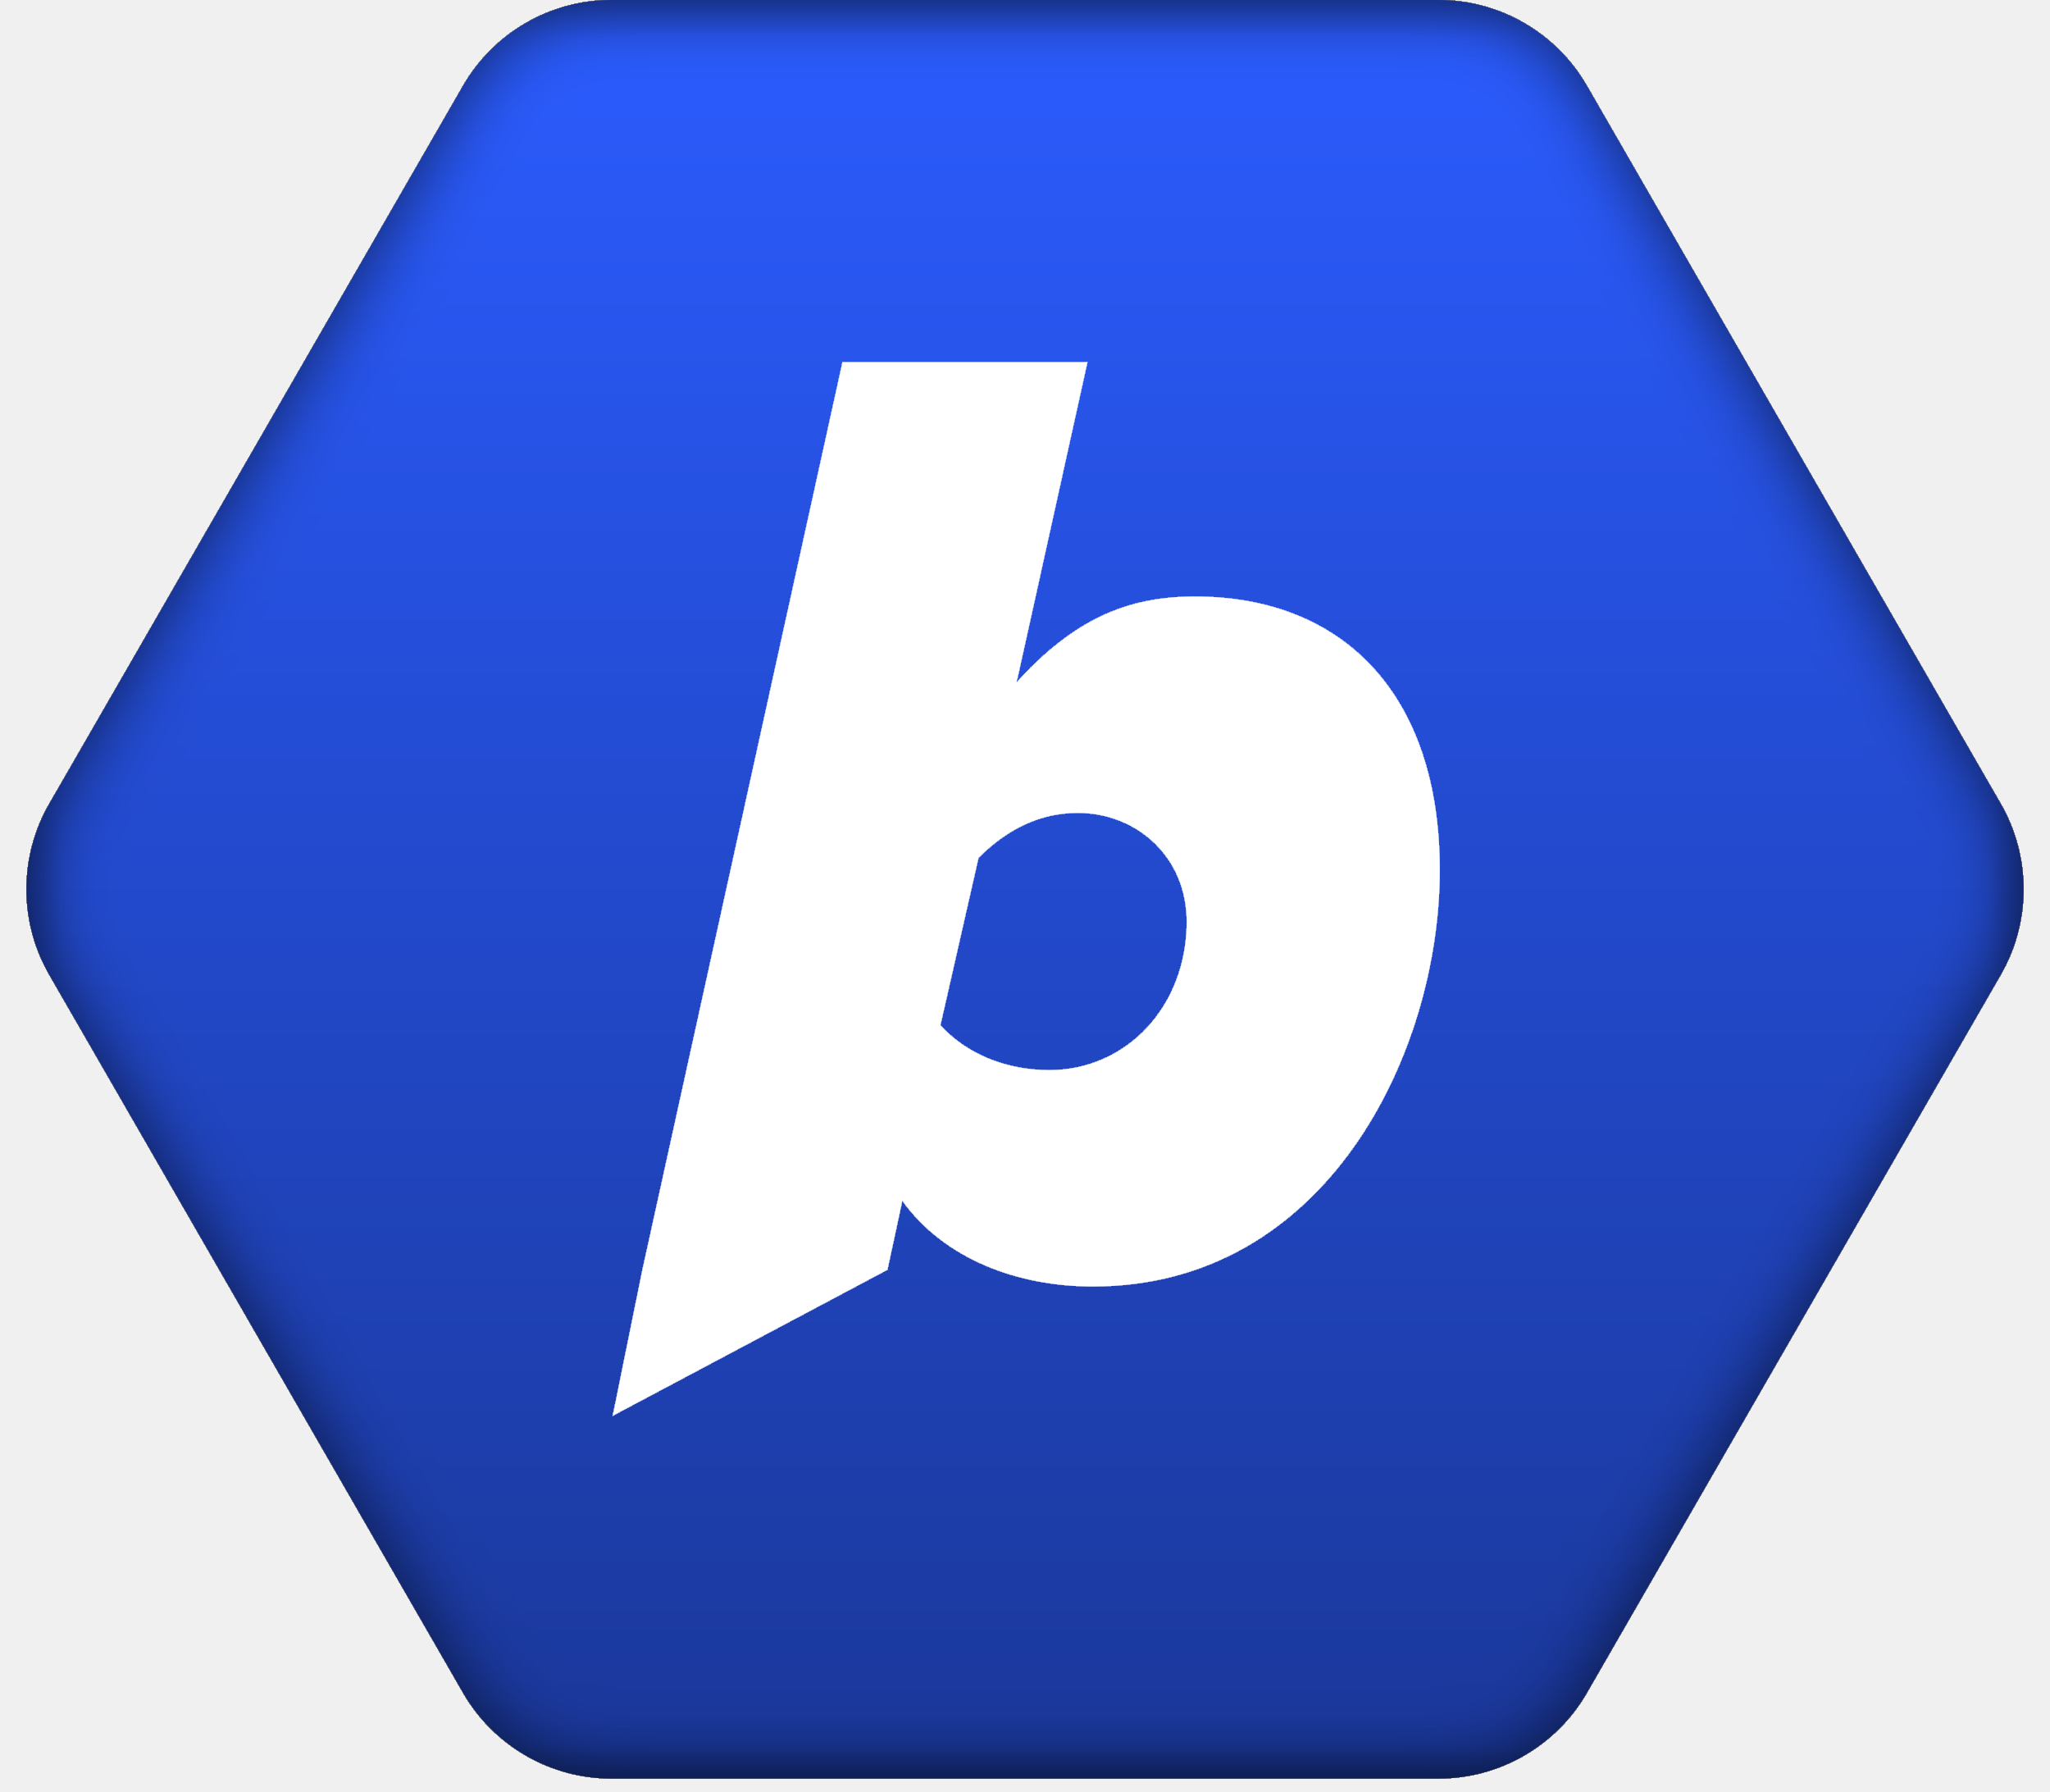
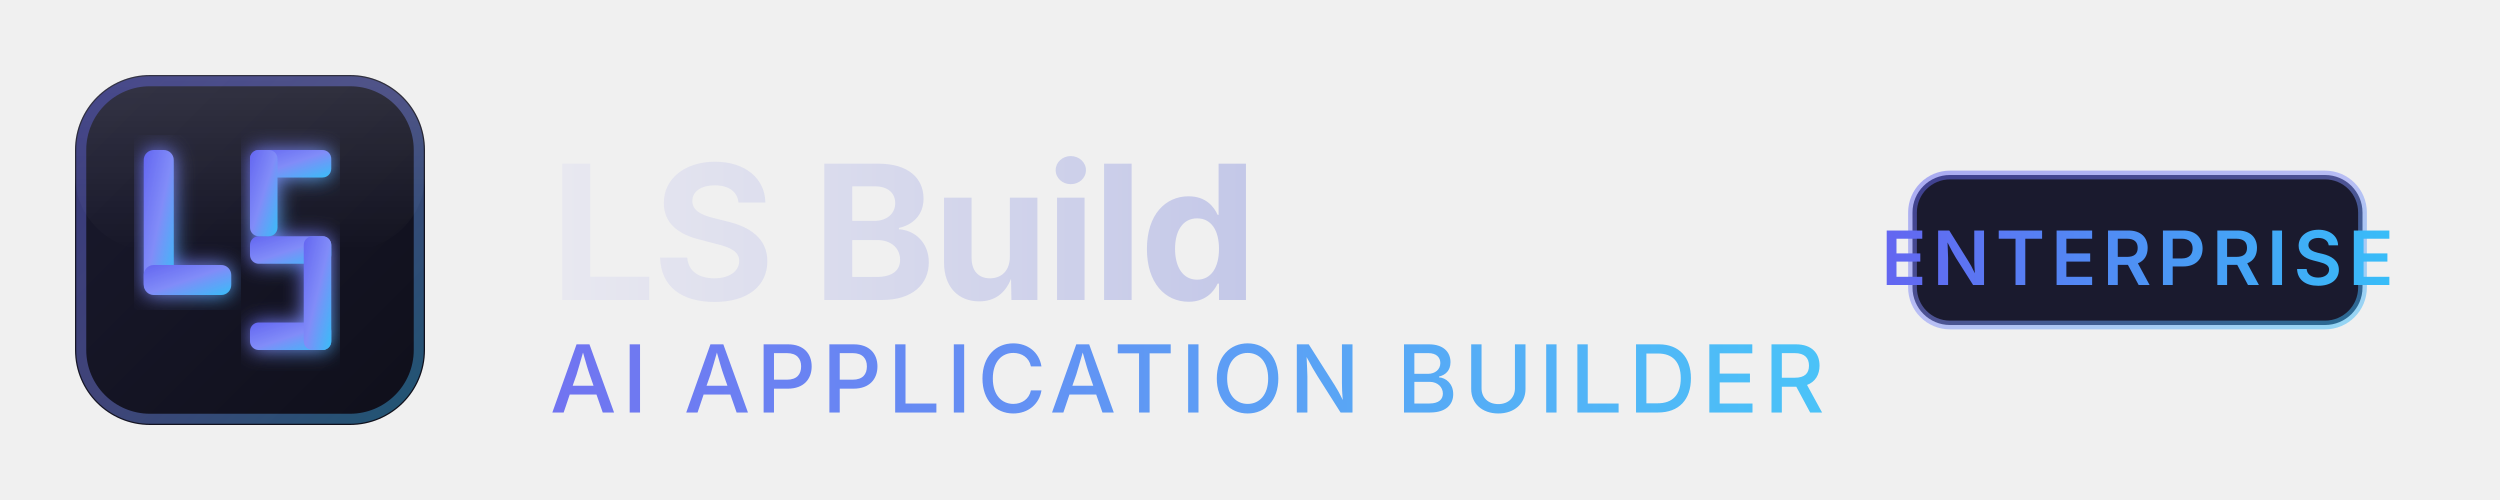
- <svg xmlns="http://www.w3.org/2000/svg" width="95" height="83" fill="none">
-   <g filter="url(#a)">
-     <path fill="url(#b)" d="M66.657 0H28.343a7.948 7.948 0 0 0-6.887 3.979L2.288 37.235a7.948 7.948 0 0 0 0 7.938L21.456 78.43a7.948 7.948 0 0 0 6.887 3.979h38.314a7.948 7.948 0 0 0 6.886-3.98l19.17-33.256a7.948 7.948 0 0 0 0-7.938L73.542 3.98A7.948 7.948 0 0 0 66.657 0Z" />
+ <svg xmlns="http://www.w3.org/2000/svg" viewBox="0 0 200 40" width="200" height="40">
+   <defs>
+     <linearGradient id="iconBg" x1="0%" y1="0%" x2="100%" y2="100%">
+       <stop offset="0%" stop-color="#1a1a2e" />
+       <stop offset="100%" stop-color="#0f0f1a" />
+     </linearGradient>
+     <linearGradient id="accent" x1="0%" y1="0%" x2="100%" y2="100%">
+       <stop offset="0%" stop-color="#6366f1" />
+       <stop offset="50%" stop-color="#818cf8" />
+       <stop offset="100%" stop-color="#38bdf8" />
+     </linearGradient>
+     <linearGradient id="textGrad" x1="0%" y1="0%" x2="100%" y2="0%">
+       <stop offset="0%" stop-color="#e8e8f0" />
+       <stop offset="100%" stop-color="#c4c8e8" />
+     </linearGradient>
+     <linearGradient id="tagGrad" x1="0%" y1="0%" x2="100%" y2="0%">
+       <stop offset="0%" stop-color="#6366f1" />
+       <stop offset="100%" stop-color="#38bdf8" />
+     </linearGradient>
+     <linearGradient id="shine" x1="0%" y1="0%" x2="0%" y2="100%">
+       <stop offset="0%" stop-color="#ffffff" stop-opacity="0.12" />
+       <stop offset="100%" stop-color="#ffffff" stop-opacity="0" />
+     </linearGradient>
+     <filter id="glow">
+       <feGaussianBlur stdDeviation="0.8" result="blur" />
+       <feMerge>
+         <feMergeNode in="blur" />
+         <feMergeNode in="SourceGraphic" />
+       </feMerge>
+     </filter>
+   </defs>
+   <g transform="translate(6, 6)">
+     <rect width="28" height="28" rx="6" fill="url(#iconBg)" />
+     <rect width="28" height="14" rx="6" fill="url(#shine)" />
+     <rect x="0.5" y="0.5" width="27" height="27" rx="5.5" fill="none" stroke="url(#accent)" stroke-opacity="0.4" stroke-width="0.8" />
+     <g filter="url(#glow)">
+       <rect x="5.5" y="6" width="2.4" height="11.5" rx="0.8" fill="url(#accent)" />
+       <rect x="5.5" y="15.2" width="7" height="2.4" rx="0.8" fill="url(#accent)" />
+     </g>
+     <g filter="url(#glow)">
+       <rect x="14" y="6" width="6.5" height="2.2" rx="0.7" fill="url(#accent)" />
+       <rect x="14" y="12.9" width="6.5" height="2.2" rx="0.7" fill="url(#accent)" />
+       <rect x="14" y="19.8" width="6.5" height="2.2" rx="0.7" fill="url(#accent)" />
+       <rect x="14" y="6" width="2.2" height="6.9" rx="0.7" fill="url(#accent)" />
+       <rect x="18.3" y="12.9" width="2.2" height="9.1" rx="0.7" fill="url(#accent)" />
+     </g>
  </g>
-   <g filter="url(#c)">
-     <path fill="#fff" fill-rule="evenodd" d="M50.642 59.608c-3.468 0-6.873-1.261-8.827-3.973l-.69 3.198-12.729 6.762 1.374-6.762 9.27-42.04h11.35l-3.279 14.818c2.649-2.9 5.108-3.973 8.26-3.973 6.81 0 11.35 4.477 11.35 12.675 0 8.45-5.233 19.295-16.079 19.295Zm4.351-16.9c0 3.91-2.774 6.874-6.368 6.874-2.018 0-3.847-.757-5.045-2.08l1.766-7.757c1.324-1.324 2.837-2.08 4.603-2.08 2.711 0 5.044 2.017 5.044 5.044Z" clip-rule="evenodd" />
+   <text x="44" y="24" font-family="'Inter', 'SF Pro Display', -apple-system, BlinkMacSystemFont, sans-serif" font-size="15" font-weight="700" letter-spacing="-0.02em" fill="url(#textGrad)">LS Build</text>
+   <text x="44" y="33" font-family="'Inter', 'SF Pro Display', -apple-system, BlinkMacSystemFont, sans-serif" font-size="7.5" font-weight="500" letter-spacing="0.06em" fill="url(#tagGrad)" opacity="0.9">AI APPLICATION BUILDER</text>
+   <line x1="43" y1="27.5" x2="43" y2="35" stroke="url(#accent)" stroke-opacity="0.0" />
+   <g transform="translate(153, 14)">
+     <rect width="36" height="12" rx="3" fill="#1a1a2e" stroke="url(#accent)" stroke-opacity="0.5" stroke-width="0.7" />
+     <text x="18" y="8.8" font-family="'Inter', -apple-system, sans-serif" font-size="6" font-weight="600" letter-spacing="0.08em" fill="url(#tagGrad)" text-anchor="middle">ENTERPRISE</text>
  </g>
-   <defs>
-     <filter id="a" width="92.549" height="82.409" x="1.226" y="0" color-interpolation-filters="sRGB" filterUnits="userSpaceOnUse">
-       <feFlood flood-opacity="0" result="BackgroundImageFix" />
-       <feBlend in="SourceGraphic" in2="BackgroundImageFix" result="shape" />
-       <feColorMatrix in="SourceAlpha" result="hardAlpha" values="0 0 0 0 0 0 0 0 0 0 0 0 0 0 0 0 0 0 127 0" />
-       <feOffset />
-       <feGaussianBlur stdDeviation="1.717" />
-       <feComposite in2="hardAlpha" k2="-1" k3="1" operator="arithmetic" />
-       <feColorMatrix values="0 0 0 0 0 0 0 0 0 0 0 0 0 0 0 0 0 0 0.65 0" />
-       <feBlend in2="shape" result="effect1_innerShadow_615_13380" />
-     </filter>
-     <filter id="c" width="38.326" height="48.802" x="28.396" y="16.793" color-interpolation-filters="sRGB" filterUnits="userSpaceOnUse">
-       <feFlood flood-opacity="0" result="BackgroundImageFix" />
-       <feBlend in="SourceGraphic" in2="BackgroundImageFix" result="shape" />
-       <feColorMatrix in="SourceAlpha" result="hardAlpha" values="0 0 0 0 0 0 0 0 0 0 0 0 0 0 0 0 0 0 127 0" />
-       <feOffset />
-       <feGaussianBlur stdDeviation=".072" />
-       <feComposite in2="hardAlpha" k2="-1" k3="1" operator="arithmetic" />
-       <feColorMatrix values="0 0 0 0 1 0 0 0 0 1 0 0 0 0 1 0 0 0 0.95 0" />
-       <feBlend in2="shape" result="effect1_innerShadow_615_13380" />
-     </filter>
-     <linearGradient id="b" x1="47.5" x2="47.5" y1="0" y2="82.409" gradientUnits="userSpaceOnUse">
-       <stop stop-color="#2B5CFF" />
-       <stop offset="1" stop-color="#1A3799" />
-     </linearGradient>
-   </defs>
</svg>
